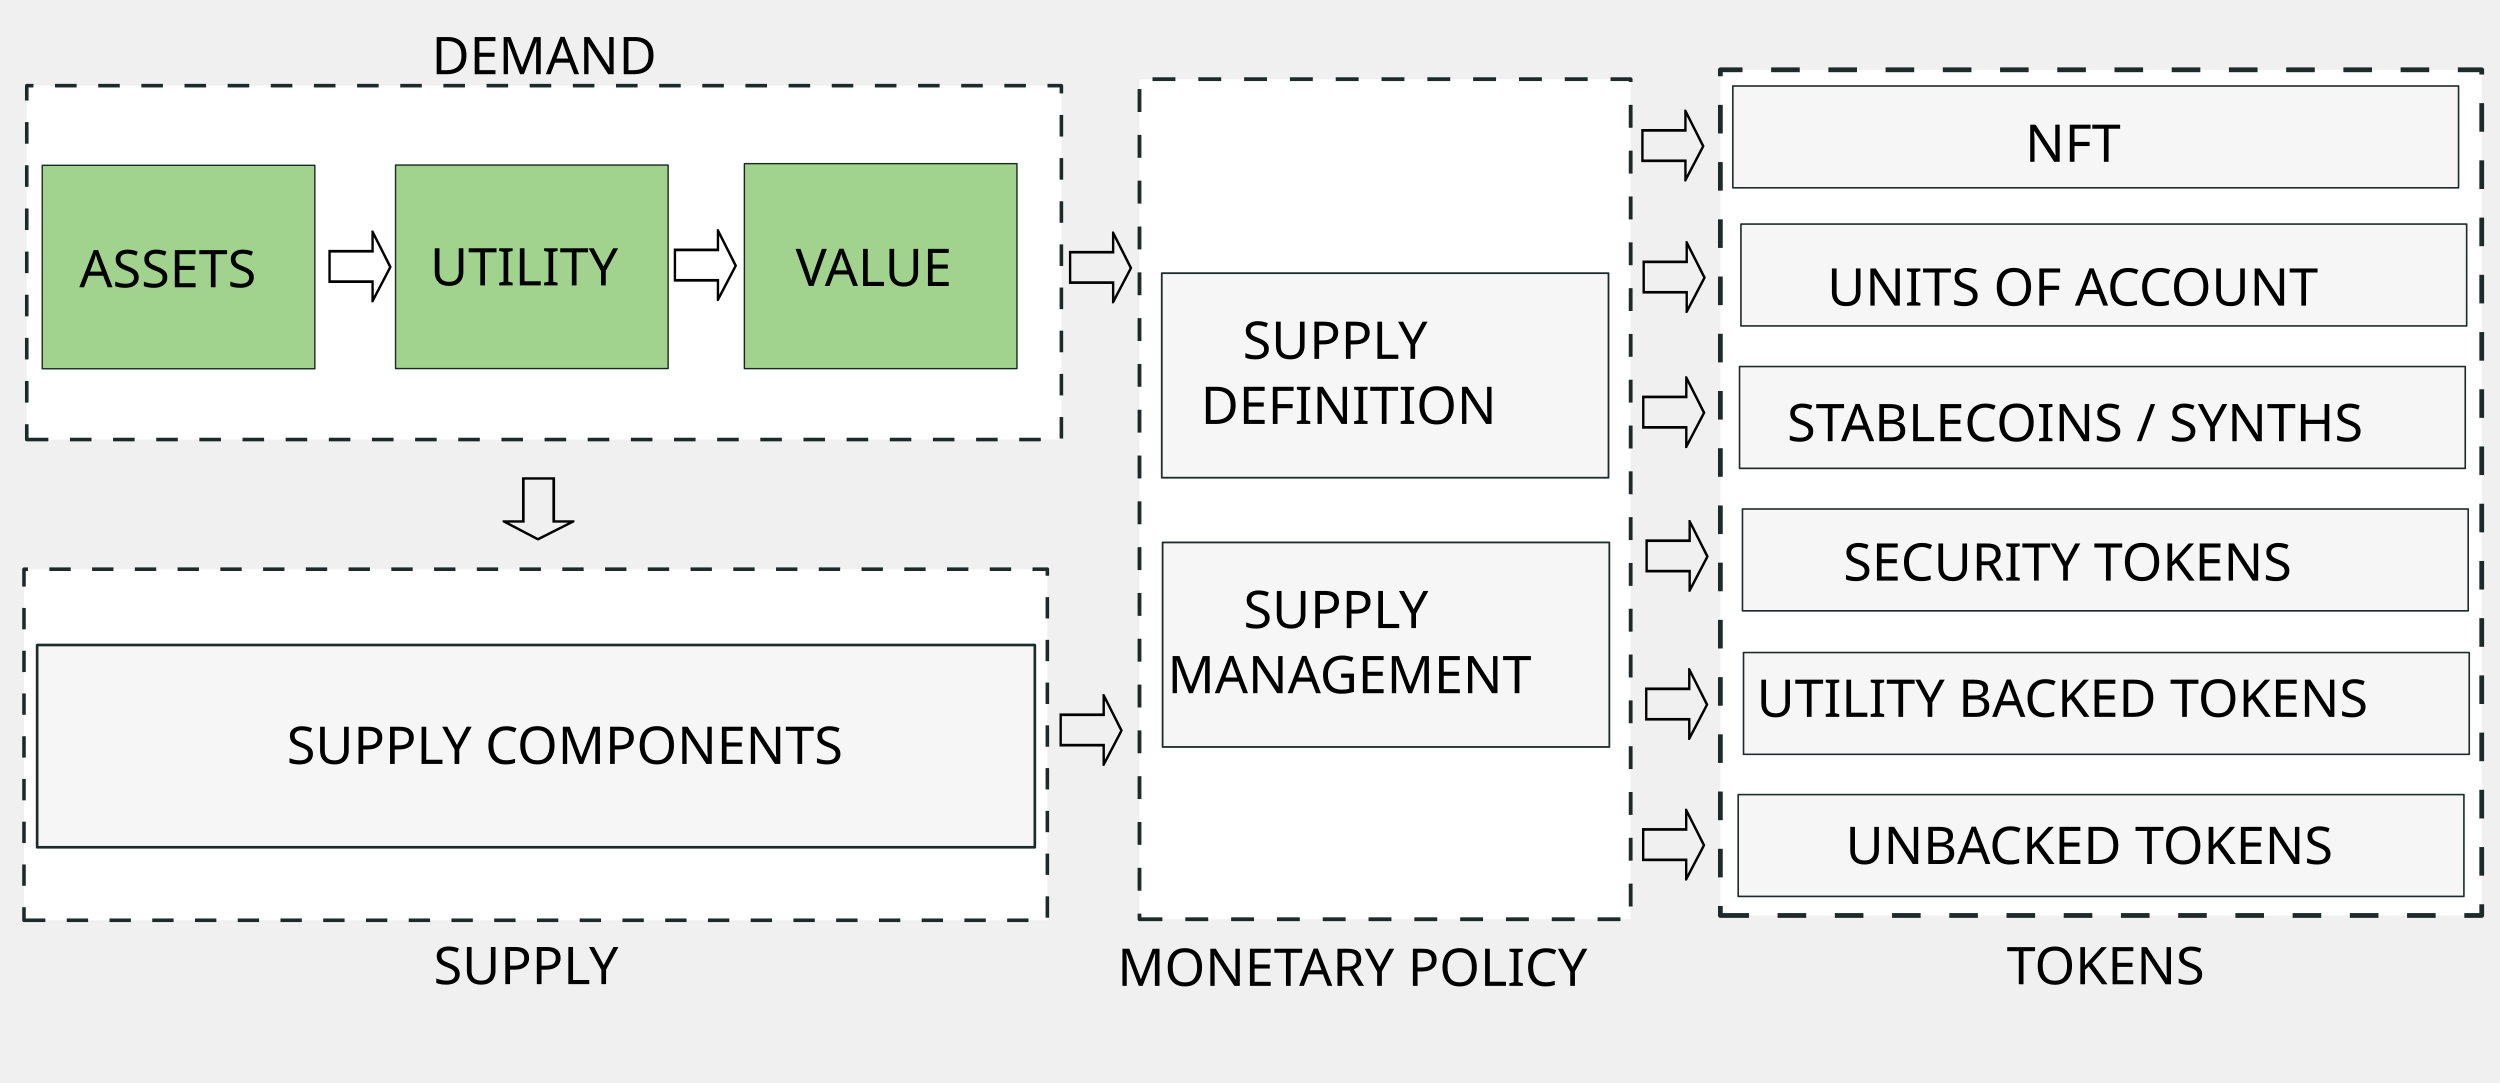
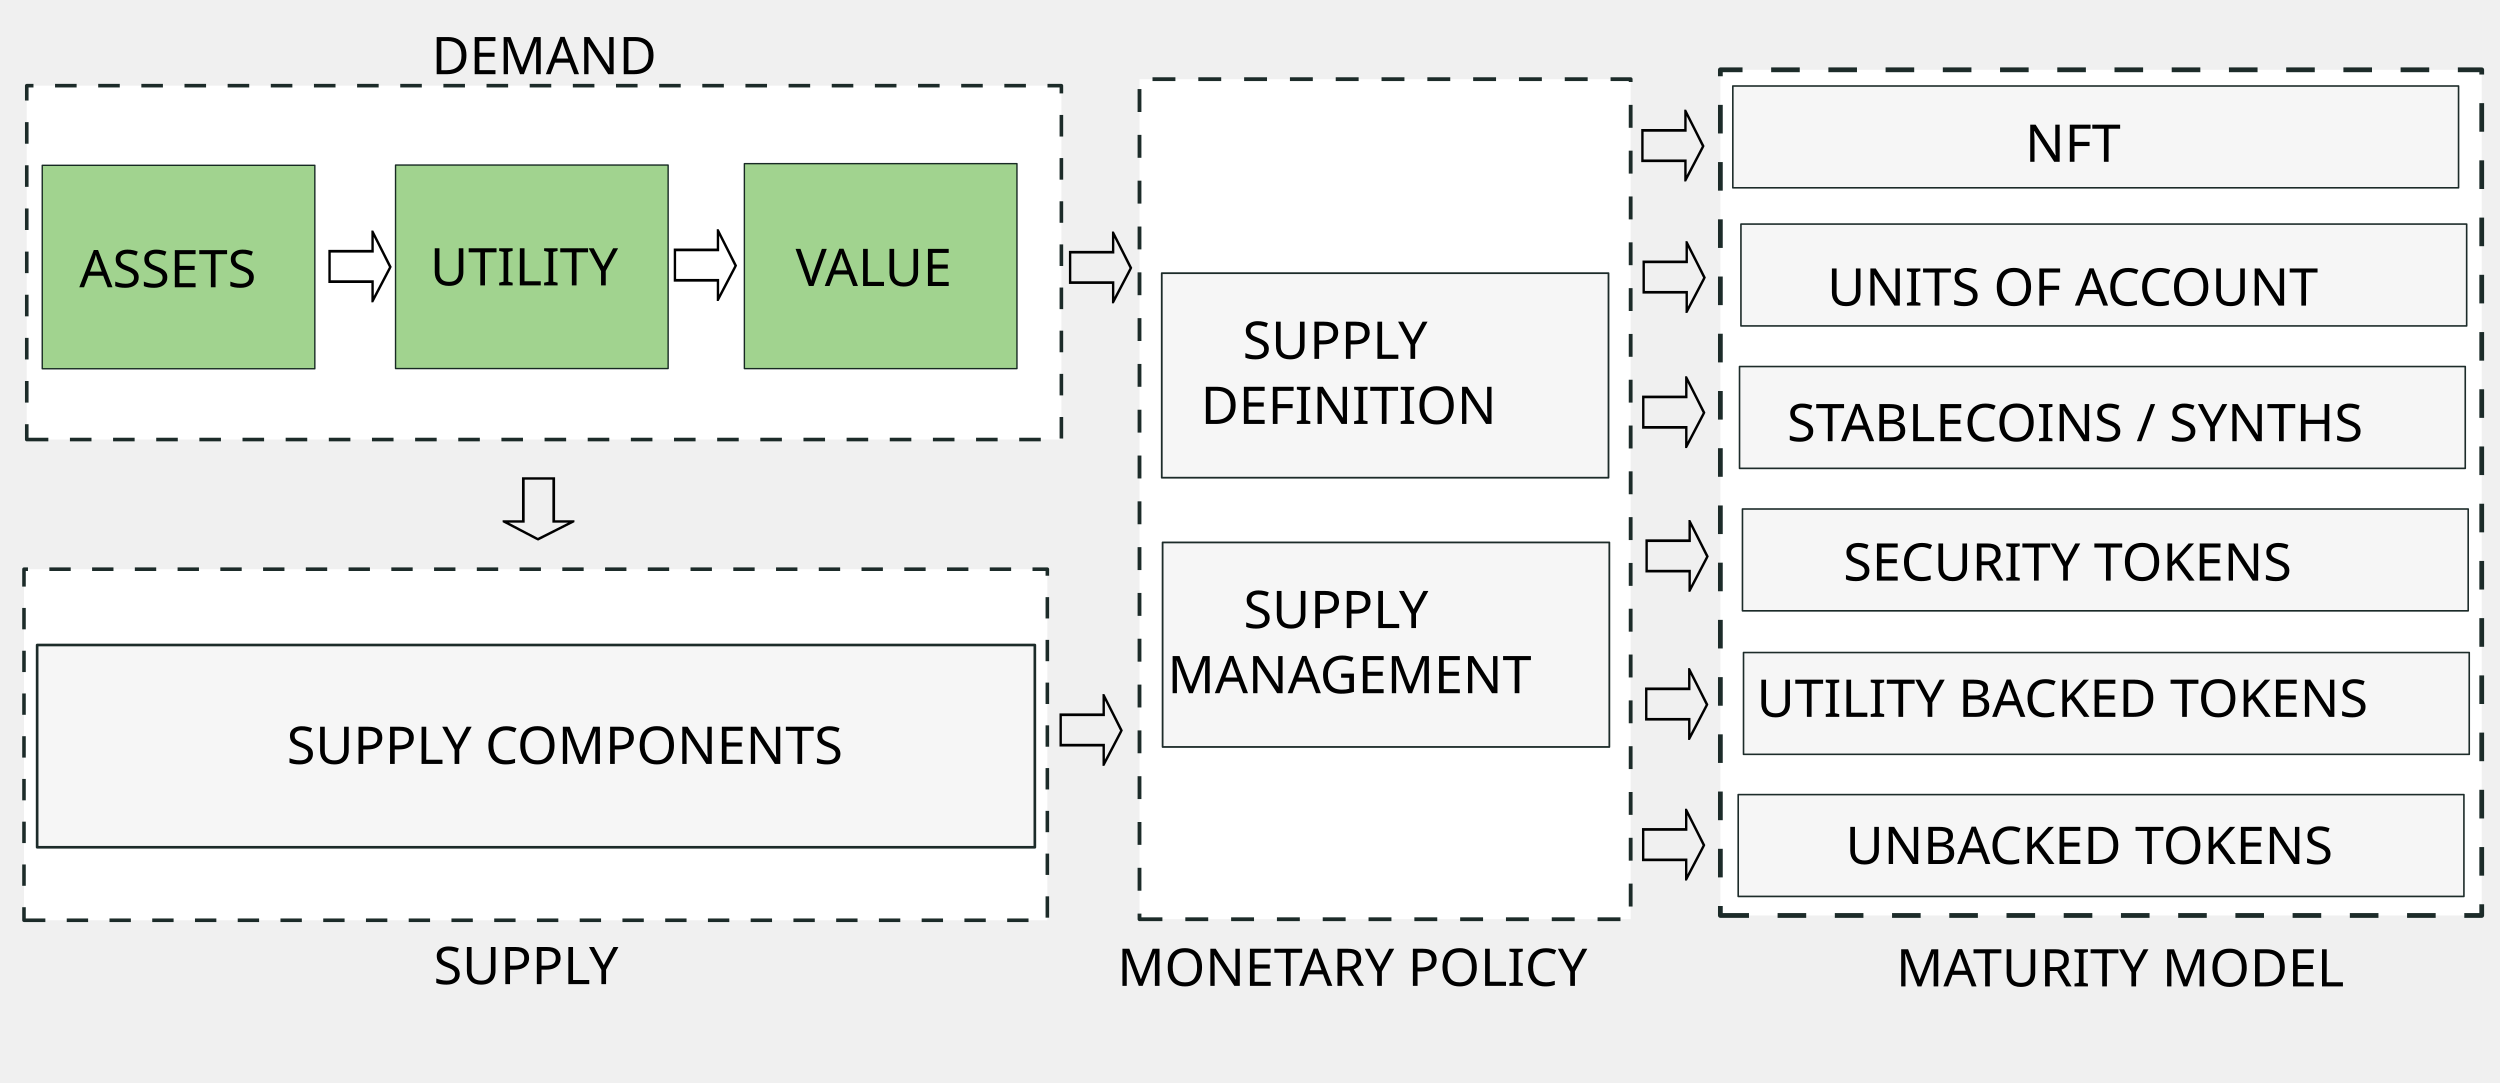
<svg xmlns="http://www.w3.org/2000/svg" width="508mm" height="220mm" viewBox="0 0 508 220" version="1.1" id="svg5">
  <defs id="defs2">
    <marker style="overflow:visible" id="marker1425" refX="0" refY="0" orient="auto">
      <path transform="matrix(-0.8,0,0,-0.8,-10,0)" style="fill:context-stroke;fill-rule:evenodd;stroke:context-stroke;stroke-width:1pt" d="M 0,0 5,-5 -12.5,0 5,5 Z" id="path1423" />
    </marker>
    <marker style="overflow:visible" id="Arrow2Lstart" refX="0" refY="0" orient="auto">
      <path transform="matrix(1.1,0,0,1.1,1.1,0)" d="M 8.719,4.034 -2.207,0.016 8.719,-4.002 c -1.745,2.372 -1.735,5.617 -6e-7,8.035 z" style="fill:context-stroke;fill-rule:evenodd;stroke:context-stroke;stroke-width:0.625;stroke-linejoin:round" id="path1157" />
    </marker>
    <marker style="overflow:visible" id="Arrow1Lstart" refX="0" refY="0" orient="auto">
      <path transform="matrix(0.8,0,0,0.8,10,0)" style="fill:context-stroke;fill-rule:evenodd;stroke:context-stroke;stroke-width:1pt" d="M 0,0 5,-5 -12.5,0 5,5 Z" id="path1139" />
    </marker>
    <marker style="overflow:visible" id="Arrow1Lend" refX="0" refY="0" orient="auto">
      <path transform="matrix(-0.8,0,0,-0.8,-10,0)" style="fill:context-stroke;fill-rule:evenodd;stroke:context-stroke;stroke-width:1pt" d="M 0,0 5,-5 -12.5,0 5,5 Z" id="path1142" />
    </marker>
    <linearGradient id="linearGradient3174">
      <stop style="stop-color:#f0bccd;stop-opacity:1;" offset="0" id="stop3172" />
    </linearGradient>
  </defs>
  <g id="layer1" transform="translate(-37.01189,-83.70113)" style="display:inline">
    <rect style="opacity:0;fill:#f0bccd;fill-opacity:1;stroke-width:1;stroke-miterlimit:4;stroke-dasharray:none" id="rect3218" width="0" height="0" x="-158.849" y="-34.41" />
    <text xml:space="preserve" style="font-style:normal;font-weight:normal;font-size:10.583px;line-height:1.25;font-family:sans-serif;letter-spacing:0px;word-spacing:0px;fill:#000000;fill-opacity:1;stroke:none;stroke-width:0.265" x="183.613" y="228.627" id="text12548">
      <tspan id="tspan12546" style="stroke-width:0.265" x="183.613" y="228.627" />
    </text>
    <rect style="display:inline;fill:#ffffff;fill-opacity:1;stroke:#00110f;stroke-width:0.724;stroke-linejoin:round;stroke-miterlimit:4;stroke-dasharray:4.343, 4.343;stroke-dashoffset:0;stroke-opacity:0.885" id="rect1011-0-5-5-2" width="207.945" height="71.335" x="41.887" y="-270.697" rx="0" ry="0" transform="scale(1,-1)" />
    <text xml:space="preserve" style="font-style:normal;font-weight:normal;font-size:10.583px;line-height:1.25;font-family:sans-serif;letter-spacing:0px;word-spacing:0px;display:inline;fill:#000000;fill-opacity:1;stroke:none;stroke-width:0.265" x="125.117" y="283.676" id="text3735-0-1-9">
      <tspan id="tspan3733-9-9-9" style="stroke-width:0.265" x="125.117" y="283.676">SUPPLY</tspan>
-     </text>
-     <text xml:space="preserve" style="font-style:normal;font-weight:normal;font-size:10.583px;line-height:1.25;font-family:sans-serif;letter-spacing:0px;word-spacing:0px;display:inline;fill:#000000;fill-opacity:1;stroke:none;stroke-width:0.265" x="444.503" y="359.517" id="text3735-0-1-9-35">
-       <tspan id="tspan3733-9-9-9-7" style="stroke-width:0.265" x="444.503" y="359.517">TOKENS</tspan>
    </text>
    <text xml:space="preserve" style="font-style:normal;font-weight:normal;font-size:10.583px;line-height:1.25;font-family:sans-serif;letter-spacing:0px;word-spacing:0px;display:inline;fill:#000000;fill-opacity:1;stroke:none;stroke-width:0.265" x="124.715" y="98.777" id="text3735-0-1-9-8">
      <tspan id="tspan3733-9-9-9-9" style="stroke-width:0.265" x="124.715" y="98.777">DEMAND</tspan>
    </text>
    <text xml:space="preserve" style="font-style:normal;font-weight:normal;font-size:10.583px;line-height:1.25;font-family:sans-serif;letter-spacing:0px;word-spacing:0px;display:inline;fill:#000000;fill-opacity:1;stroke:none;stroke-width:0.265" x="318.691" y="284.038" id="text3735-0-1-9-3">
      <tspan style="text-align:center;text-anchor:middle;stroke-width:0.265" x="318.691" y="284.038" id="tspan25368">MONETARY POLICY</tspan>
    </text>
    <path d="m 261.042,226.698 v 1.967 h -4.371 -4.371 v 3.364 3.364 h 4.371 4.371 v 1.967 1.967 l 0.192,-0.002 0.192,-0.003 1.88,-3.585 c 1.849,-3.526 1.879,-3.586 1.864,-3.615 -0.008,-0.016 -0.854,-1.684 -1.878,-3.707 l -1.863,-3.677 -0.194,-0.003 -0.193,-0.002 z m 2.07,2.467 c 1.151,2.272 1.507,2.985 1.5,2.999 -0.005,0.01 -0.7,1.336 -1.545,2.948 l -1.535,2.928 -0.003,-1.597 -0.002,-1.597 h -4.371 -4.371 v -2.816 -2.816 h 4.371 4.371 v -1.588 -1.587 l 0.037,0.074 c 0.021,0.041 0.718,1.415 1.549,3.055 z" id="path90282-9-2-8" style="display:inline;fill:#000000;stroke:none;stroke-width:0.001" />
    <path d="m 379.25,107.95 v 1.967 h -4.371 -4.371 v 3.364 3.364 h 4.371 4.371 v 1.967 1.967 l 0.192,-0.002 0.192,-0.003 1.88,-3.585 c 1.849,-3.526 1.879,-3.586 1.864,-3.615 -0.008,-0.016 -0.854,-1.684 -1.878,-3.707 l -1.863,-3.677 -0.194,-0.003 -0.193,-0.002 z m 2.07,2.467 c 1.151,2.272 1.507,2.985 1.5,2.999 -0.005,0.01 -0.7,1.336 -1.545,2.948 l -1.535,2.928 -0.003,-1.597 -0.002,-1.597 h -4.371 -4.371 v -2.816 -2.816 h 4.371 4.371 v -1.588 -1.587 l 0.037,0.074 c 0.021,0.041 0.718,1.415 1.549,3.055 z" id="path90282-9-2-8-3" style="display:inline;fill:#000000;stroke:none;stroke-width:0.001" />
    <path d="m 151.773,189.424 h -1.967 v -4.371 -4.371 h -3.364 -3.364 v 4.371 4.371 h -1.967 -1.967 l 0.002,0.192 0.003,0.192 3.585,1.88 c 3.526,1.849 3.586,1.879 3.615,1.864 0.016,-0.008 1.684,-0.854 3.707,-1.878 l 3.677,-1.863 0.003,-0.194 0.002,-0.193 z m -2.467,2.07 c -2.272,1.151 -2.985,1.507 -2.999,1.5 -0.01,-0.005 -1.336,-0.7 -2.948,-1.545 l -2.928,-1.535 1.597,-0.003 1.597,-0.002 v -4.371 -4.371 h 2.816 2.816 v 4.371 4.371 h 1.588 1.587 l -0.074,0.037 c -0.041,0.021 -1.415,0.718 -3.055,1.549 z" id="path90282-9-2-8-3-3" style="display:inline;fill:#000000;stroke:none;stroke-width:0.001" />
    <path d="m 379.51,134.668 v 1.967 h -4.371 -4.371 v 3.364 3.364 h 4.371 4.371 v 1.967 1.967 l 0.192,-0.002 0.192,-0.003 1.88,-3.585 c 1.849,-3.526 1.879,-3.586 1.864,-3.615 -0.008,-0.016 -0.854,-1.684 -1.878,-3.707 l -1.863,-3.677 -0.194,-0.003 -0.193,-0.002 z m 2.07,2.467 c 1.151,2.272 1.507,2.985 1.5,2.999 -0.005,0.01 -0.7,1.336 -1.545,2.948 l -1.535,2.928 -0.003,-1.597 -0.002,-1.597 h -4.371 -4.371 v -2.816 -2.816 h 4.371 4.371 v -1.588 -1.587 l 0.037,0.074 c 0.021,0.041 0.718,1.415 1.549,3.055 z" id="path90282-9-2-8-0" style="display:inline;fill:#000000;stroke:none;stroke-width:0.001" />
    <path d="m 379.423,162.119 v 1.967 h -4.371 -4.371 v 3.364 3.364 h 4.371 4.371 v 1.967 1.967 l 0.192,-0.002 0.192,-0.003 1.88,-3.585 c 1.849,-3.526 1.879,-3.586 1.864,-3.615 -0.008,-0.016 -0.854,-1.684 -1.878,-3.707 l -1.863,-3.677 -0.194,-0.003 -0.193,-0.002 z m 2.07,2.467 c 1.151,2.272 1.507,2.985 1.5,2.999 -0.005,0.01 -0.7,1.336 -1.545,2.948 l -1.535,2.928 -0.003,-1.597 -0.002,-1.597 h -4.371 -4.371 v -2.816 -2.816 h 4.371 4.371 v -1.588 -1.587 l 0.037,0.074 c 0.021,0.041 0.718,1.415 1.549,3.055 z" id="path90282-9-2-8-0-4" style="display:inline;fill:#000000;stroke:none;stroke-width:0.001" />
    <path d="m 380.106,191.332 v 1.967 h -4.371 -4.371 v 3.364 3.364 h 4.371 4.371 v 1.967 1.967 l 0.192,-0.002 0.192,-0.003 1.88,-3.585 c 1.849,-3.526 1.879,-3.586 1.864,-3.615 -0.008,-0.016 -0.854,-1.684 -1.878,-3.707 l -1.863,-3.677 -0.194,-0.003 -0.193,-0.002 z m 2.07,2.467 c 1.151,2.272 1.507,2.985 1.5,2.999 -0.005,0.01 -0.7,1.336 -1.545,2.948 l -1.535,2.928 -0.003,-1.597 -0.002,-1.597 h -4.371 -4.371 v -2.816 -2.816 h 4.371 4.371 v -1.588 -1.587 l 0.037,0.074 c 0.021,0.041 0.718,1.415 1.549,3.055 z" id="path90282-9-2-8-0-1" style="display:inline;fill:#000000;stroke:none;stroke-width:0.001" />
    <path d="m 380.028,221.431 v 1.967 h -4.371 -4.371 v 3.364 3.364 h 4.371 4.371 v 1.967 1.967 l 0.192,-0.002 0.192,-0.003 1.88,-3.585 c 1.849,-3.526 1.879,-3.586 1.864,-3.615 -0.008,-0.016 -0.854,-1.684 -1.878,-3.707 l -1.863,-3.677 -0.194,-0.003 -0.193,-0.002 z m 2.07,2.467 c 1.151,2.272 1.507,2.985 1.5,2.999 -0.005,0.01 -0.7,1.336 -1.545,2.948 l -1.535,2.928 -0.003,-1.597 -0.002,-1.597 h -4.371 -4.371 v -2.816 -2.816 h 4.371 4.371 v -1.588 -1.587 l 0.037,0.074 c 0.021,0.041 0.718,1.415 1.549,3.055 z" id="path90282-9-2-8-0-1-3" style="display:inline;fill:#000000;stroke:none;stroke-width:0.001" />
    <path d="m 379.404,250.001 v 1.967 h -4.371 -4.371 v 3.364 3.364 h 4.371 4.371 v 1.967 1.967 l 0.192,-0.002 0.192,-0.003 1.88,-3.585 c 1.849,-3.526 1.879,-3.586 1.864,-3.615 -0.008,-0.016 -0.854,-1.684 -1.878,-3.707 l -1.863,-3.677 -0.194,-0.003 -0.193,-0.002 z m 2.07,2.467 c 1.151,2.272 1.507,2.985 1.5,2.999 -0.005,0.01 -0.7,1.336 -1.545,2.948 l -1.535,2.928 -0.003,-1.597 -0.002,-1.597 h -4.371 -4.371 v -2.816 -2.816 h 4.371 4.371 v -1.588 -1.587 l 0.037,0.074 c 0.021,0.041 0.718,1.415 1.549,3.055 z" id="path90282-9-2-8-0-7" style="display:inline;fill:#000000;stroke:none;stroke-width:0.001" />
    <rect style="display:inline;fill:#ffffff;fill-opacity:1;stroke:#00110f;stroke-width:0.731;stroke-linejoin:round;stroke-miterlimit:4;stroke-dasharray:4.384, 4.384;stroke-dashoffset:0;stroke-opacity:0.885" id="rect1011-0-5-5-2-5" width="210.233" height="71.903" x="42.451" y="-173.016" rx="0" ry="0" transform="scale(1,-1)" />
    <rect style="display:inline;fill:#ffffff;fill-opacity:1;stroke:#00110f;stroke-width:0.776;stroke-linejoin:round;stroke-miterlimit:4;stroke-dasharray:4.654, 4.654;stroke-dashoffset:0;stroke-opacity:0.885" id="rect1011-0-5-5-2-5-6" width="99.805" height="170.697" x="268.559" y="-270.486" rx="0" ry="0" transform="scale(1,-1)" />
    <rect style="display:inline;fill:#ffffff;fill-opacity:1;stroke:#00110f;stroke-width:0.969;stroke-linejoin:round;stroke-miterlimit:4;stroke-dasharray:5.814, 5.814;stroke-dashoffset:0;stroke-opacity:0.885" id="rect1011-0-5-5-2-5-6-0" width="154.708" height="171.836" x="386.591" y="-269.721" rx="0" ry="0" transform="scale(1,-1)" />
    <rect style="display:inline;fill:#a1d38f;fill-opacity:1;stroke:#00110f;stroke-width:0.284;stroke-linejoin:round;stroke-miterlimit:4;stroke-dasharray:none;stroke-opacity:0.885" id="rect1011-0-5" width="55.395" height="41.352" x="117.385" y="-158.591" rx="0" ry="0.065" transform="scale(1,-1)" />
    <rect style="display:inline;fill:#a1d38f;fill-opacity:1;stroke:#00110f;stroke-width:0.284;stroke-linejoin:round;stroke-miterlimit:4;stroke-dasharray:none;stroke-opacity:0.885" id="rect1011-0-5-3" width="55.395" height="41.352" x="45.594" y="-158.638" rx="0" ry="0.065" transform="scale(1,-1)" />
    <rect style="display:inline;fill:#a1d38f;fill-opacity:1;stroke:#00110f;stroke-width:0.285;stroke-linejoin:round;stroke-opacity:0.885" id="rect1011-0-5-5" width="55.394" height="41.647" x="188.267" y="-158.602" rx="0" ry="0" transform="scale(1,-1)" />
    <text xml:space="preserve" style="font-style:normal;font-weight:normal;font-size:10.583px;line-height:1.25;font-family:sans-serif;letter-spacing:0px;word-spacing:0px;display:inline;fill:#000000;fill-opacity:1;stroke:none;stroke-width:0.265" x="53.122" y="142.081" id="text3735">
      <tspan id="tspan3733" style="stroke-width:0.265" x="53.122" y="142.081">ASSETS</tspan>
    </text>
    <text xml:space="preserve" style="font-style:normal;font-weight:normal;font-size:10.583px;line-height:1.25;font-family:sans-serif;letter-spacing:0px;word-spacing:0px;display:inline;fill:#000000;fill-opacity:1;stroke:none;stroke-width:0.265" x="124.403" y="141.693" id="text3735-0-1">
      <tspan id="tspan3733-9-9" style="stroke-width:0.265" x="124.403" y="141.693">UTILITY</tspan>
    </text>
    <text xml:space="preserve" style="font-style:normal;font-weight:normal;font-size:10.583px;line-height:1.25;font-family:sans-serif;letter-spacing:0px;word-spacing:0px;display:inline;fill:#000000;fill-opacity:1;stroke:none;stroke-width:0.265" x="198.67" y="141.817" id="text3735-0-1-4">
      <tspan id="tspan3733-9-9-4" style="stroke-width:0.265" x="198.67" y="141.817">VALUE</tspan>
    </text>
    <path d="m 182.657,132.239 v 1.967 h -4.371 -4.371 v 3.364 3.364 h 4.371 4.371 v 1.967 1.967 l 0.192,-0.002 0.192,-0.003 1.88,-3.585 c 1.849,-3.526 1.879,-3.586 1.864,-3.615 -0.008,-0.016 -0.854,-1.684 -1.878,-3.707 l -1.863,-3.677 -0.194,-0.003 -0.193,-0.002 z m 2.07,2.467 c 1.151,2.272 1.507,2.985 1.5,2.999 -0.005,0.01 -0.7,1.336 -1.545,2.948 l -1.535,2.928 -0.003,-1.597 -0.002,-1.597 h -4.371 -4.371 v -2.816 -2.816 h 4.371 4.371 v -1.588 -1.587 l 0.037,0.074 c 0.021,0.041 0.718,1.415 1.549,3.055 z" id="path90282-9" style="display:inline;fill:#000000;stroke:none;stroke-width:0.001" />
    <rect style="display:inline;fill:#f6f6f6;fill-opacity:1;stroke:#00110f;stroke-width:0.542;stroke-linejoin:round;stroke-miterlimit:4;stroke-dasharray:none;stroke-opacity:0.885" id="rect1011-0-5-9" width="202.735" height="41.094" x="44.558" y="-255.865" rx="0" ry="0" transform="scale(1,-1)" />
    <rect style="display:inline;fill:#f6f6f6;fill-opacity:1;stroke:#00110f;stroke-width:0.365;stroke-linejoin:round;stroke-opacity:0.885" id="rect1011-0-5-5-25" width="90.779" height="41.567" x="273.252" y="-235.488" rx="0" ry="0" transform="scale(1,-1)" />
    <text xml:space="preserve" style="font-style:normal;font-weight:normal;font-size:10.583px;line-height:1.25;font-family:sans-serif;letter-spacing:0px;word-spacing:0px;display:inline;fill:#000000;fill-opacity:1;stroke:none;stroke-width:0.265" x="95.289" y="238.927" id="text3735-0-1-7">
      <tspan id="tspan3733-9-9-49" style="stroke-width:0.265" x="95.289" y="238.927">SUPPLY COMPONENTS</tspan>
    </text>
    <text xml:space="preserve" style="font-style:normal;font-weight:normal;font-size:10.583px;line-height:1.25;font-family:sans-serif;letter-spacing:0px;word-spacing:0px;display:inline;fill:#000000;fill-opacity:1;stroke:none;stroke-width:0.265" x="318.112" y="211.331" id="text3735-0-1-4-9">
      <tspan id="tspan3733-9-9-4-4" style="text-align:center;text-anchor:middle;stroke-width:0.265" x="318.112" y="211.331">SUPPLY</tspan>
      <tspan style="text-align:center;text-anchor:middle;stroke-width:0.265" x="318.112" y="224.56" id="tspan99033">MANAGEMENT</tspan>
    </text>
    <rect style="display:inline;fill:#f6f6f6;fill-opacity:1;stroke:#00110f;stroke-width:0.365;stroke-linejoin:round;stroke-opacity:0.885" id="rect1011-0-5-5-25-0" width="90.779" height="41.567" x="273.081" y="-180.775" rx="0" ry="0" transform="scale(1,-1)" />
    <text xml:space="preserve" style="font-style:normal;font-weight:normal;font-size:10.583px;line-height:1.25;font-family:sans-serif;letter-spacing:0px;word-spacing:0px;display:inline;fill:#000000;fill-opacity:1;stroke:none;stroke-width:0.265" x="317.941" y="156.617" id="text3735-0-1-4-9-5">
      <tspan id="tspan3733-9-9-4-4-6" style="text-align:center;text-anchor:middle;stroke-width:0.265" x="317.941" y="156.617">SUPPLY</tspan>
      <tspan style="text-align:center;text-anchor:middle;stroke-width:0.265" x="317.941" y="169.847" id="tspan99033-6">DEFINITION</tspan>
    </text>
    <path d="m 262.959,132.708 v 1.967 h -4.371 -4.371 v 3.364 3.364 h 4.371 4.371 v 1.967 1.967 l 0.192,-0.002 0.192,-0.003 1.88,-3.585 c 1.849,-3.526 1.879,-3.586 1.864,-3.615 -0.008,-0.016 -0.854,-1.684 -1.878,-3.707 l -1.863,-3.677 -0.194,-0.003 -0.193,-0.002 z m 2.07,2.467 c 1.151,2.272 1.507,2.985 1.5,2.999 -0.005,0.01 -0.7,1.336 -1.545,2.948 l -1.535,2.928 -0.003,-1.597 -0.002,-1.597 h -4.371 -4.371 v -2.816 -2.816 h 4.371 4.371 v -1.588 -1.587 l 0.037,0.074 c 0.021,0.041 0.718,1.415 1.549,3.055 z" id="path90282-9-2" style="display:inline;fill:#000000;stroke:none;stroke-width:0.001" />
    <path d="m 112.476,132.508 v 1.967 h -4.371 -4.371 v 3.364 3.364 h 4.371 4.371 v 1.967 1.967 l 0.192,-0.002 0.192,-0.003 1.88,-3.585 c 1.849,-3.526 1.879,-3.586 1.864,-3.615 -0.008,-0.016 -0.854,-1.684 -1.878,-3.707 l -1.863,-3.677 -0.194,-0.003 -0.193,-0.002 z m 2.07,2.467 c 1.151,2.272 1.507,2.985 1.5,2.999 -0.005,0.01 -0.7,1.336 -1.545,2.948 l -1.535,2.928 -0.003,-1.597 -0.002,-1.597 h -4.371 -4.371 v -2.816 -2.816 h 4.371 4.371 v -1.588 -1.587 l 0.037,0.074 c 0.021,0.041 0.718,1.415 1.549,3.055 z" id="path90282-9-3-9" style="display:inline;fill:#000000;stroke:none;stroke-width:0.001" />
-     <text xml:space="preserve" style="display:inline;font-style:normal;font-weight:normal;font-size:10.583px;line-height:1.25;font-family:sans-serif;letter-spacing:0px;word-spacing:0px;fill:#000000;fill-opacity:1;stroke:none;stroke-width:0.265" x="444.765" y="283.7" id="text3735-0-1-9-9">
-       <tspan id="tspan3733-9-9-9-3" style="stroke-width:0.265" x="444.765" y="283.7">TOKENS</tspan>
+     <text xml:space="preserve" style="font-style:normal;font-weight:normal;font-size:10.583px;line-height:1.25;font-family:sans-serif;letter-spacing:0px;word-spacing:0px;display:inline;fill:#000000;fill-opacity:1;stroke:none;stroke-width:0.265" x="422.299" y="284.138" id="text3735-0-1-9-9">
+       <tspan id="tspan3733-9-9-9-3" style="stroke-width:0.265" x="422.299" y="284.138">MATURITY MODEL</tspan>
    </text>
    <rect style="display:inline;fill:#f6f6f6;fill-opacity:1;stroke:#00110f;stroke-width:0.328;stroke-linejoin:round;stroke-opacity:0.885" id="rect1011-0-5-5-5-5-9-4" width="147.468" height="20.693" x="390.213" y="-265.855" rx="0" ry="0" transform="scale(1,-1)" />
    <rect style="display:inline;fill:#f6f6f6;fill-opacity:1;stroke:#00110f;stroke-width:0.328;stroke-linejoin:round;stroke-opacity:0.885" id="rect1011-0-5-5-5-5-9-4-9" width="147.468" height="20.693" x="391.294" y="-236.985" rx="0" ry="0" transform="scale(1,-1)" />
    <rect style="display:inline;fill:#f6f6f6;fill-opacity:1;stroke:#00110f;stroke-width:0.328;stroke-linejoin:round;stroke-opacity:0.885" id="rect1011-0-5-5-5-5-9-4-9-6" width="147.468" height="20.693" x="391.081" y="-207.822" rx="0" ry="0" transform="scale(1,-1)" />
    <rect style="display:inline;fill:#f6f6f6;fill-opacity:1;stroke:#00110f;stroke-width:0.328;stroke-linejoin:round;stroke-opacity:0.885" id="rect1011-0-5-5-5-5-9-4-9-6-5" width="147.468" height="20.693" x="390.484" y="-178.874" rx="0" ry="0" transform="scale(1,-1)" />
    <rect style="display:inline;fill:#f6f6f6;fill-opacity:1;stroke:#00110f;stroke-width:0.328;stroke-linejoin:round;stroke-opacity:0.885" id="rect1011-0-5-5-5-5-9-4-9-6-5-4" width="147.468" height="20.693" x="390.771" y="-149.929" rx="0" ry="0" transform="scale(1,-1)" />
    <rect style="display:inline;fill:#f6f6f6;fill-opacity:1;stroke:#00110f;stroke-width:0.328;stroke-linejoin:round;stroke-opacity:0.885" id="rect1011-0-5-5-5-5-9-4-9-6-5-4-9" width="147.468" height="20.693" x="389.121" y="-121.867" rx="0" ry="0" transform="scale(1,-1)" />
    <text xml:space="preserve" style="display:inline;font-style:normal;font-weight:normal;font-size:10.583px;line-height:1.25;font-family:sans-serif;letter-spacing:0px;word-spacing:0px;fill:#000000;fill-opacity:1;stroke:none;stroke-width:0.265" x="412.034" y="259.264" id="text3735-0-1-4-2-8-6-1">
      <tspan id="tspan3733-9-9-4-6-7-0-0" style="stroke-width:0.265" x="412.034" y="259.264">UNBACKED TOKENS</tspan>
    </text>
    <text xml:space="preserve" style="display:inline;font-style:normal;font-weight:normal;font-size:10.583px;line-height:1.25;font-family:sans-serif;letter-spacing:0px;word-spacing:0px;white-space:pre;inline-size:108.254;fill:#000000;fill-opacity:1;stroke:none;stroke-width:0.265" x="375.332" y="119.25" id="text3735-0-1-4-2" transform="translate(32.96983,26.55376)">
-       <tspan x="375.332" y="119.25" id="tspan35327">UNITS OF ACCOUNT</tspan>
+       <tspan x="375.332" y="119.25" id="tspan3548">UNITS OF ACCOUNT</tspan>
    </text>
    <text xml:space="preserve" style="display:inline;font-style:normal;font-weight:normal;font-size:10.583px;line-height:1.25;font-family:sans-serif;letter-spacing:0px;word-spacing:0px;white-space:pre;inline-size:108.254;fill:#000000;fill-opacity:1;stroke:none;stroke-width:0.265" x="375.332" y="119.25" id="text3735-0-1-4-2-80" transform="translate(73.1891,-2.668605)">
-       <tspan x="375.332" y="119.25" id="tspan35329">NFT</tspan>
+       <tspan x="375.332" y="119.25" id="tspan3550">NFT</tspan>
    </text>
    <text xml:space="preserve" style="display:inline;font-style:normal;font-weight:normal;font-size:10.583px;line-height:1.25;font-family:sans-serif;letter-spacing:0px;word-spacing:0px;fill:#000000;fill-opacity:1;stroke:none;stroke-width:0.265" x="400.148" y="173.362" id="text3735-0-1-4-2-8">
      <tspan id="tspan3733-9-9-4-6-7" style="stroke-width:0.265" x="400.148" y="173.362">STABLECOINS / SYNTHS</tspan>
    </text>
    <text xml:space="preserve" style="display:inline;font-style:normal;font-weight:normal;font-size:10.583px;line-height:1.25;font-family:sans-serif;letter-spacing:0px;word-spacing:0px;fill:#000000;fill-opacity:1;stroke:none;stroke-width:0.265" x="411.564" y="201.681" id="text3735-0-1-4-2-8-0">
      <tspan id="tspan3733-9-9-4-6-7-5" style="stroke-width:0.265" x="411.564" y="201.681">SECURITY TOKENS</tspan>
    </text>
    <text xml:space="preserve" style="display:inline;font-style:normal;font-weight:normal;font-size:10.583px;line-height:1.25;font-family:sans-serif;letter-spacing:0px;word-spacing:0px;fill:#000000;fill-opacity:1;stroke:none;stroke-width:0.265" x="462.958" y="229.364" id="text3735-0-1-4-2-8-6">
      <tspan style="text-align:center;text-anchor:middle;stroke-width:0.265" x="462.958" y="229.364" id="tspan81360">UTILITY BACKED TOKENS</tspan>
    </text>
  </g>
</svg>
